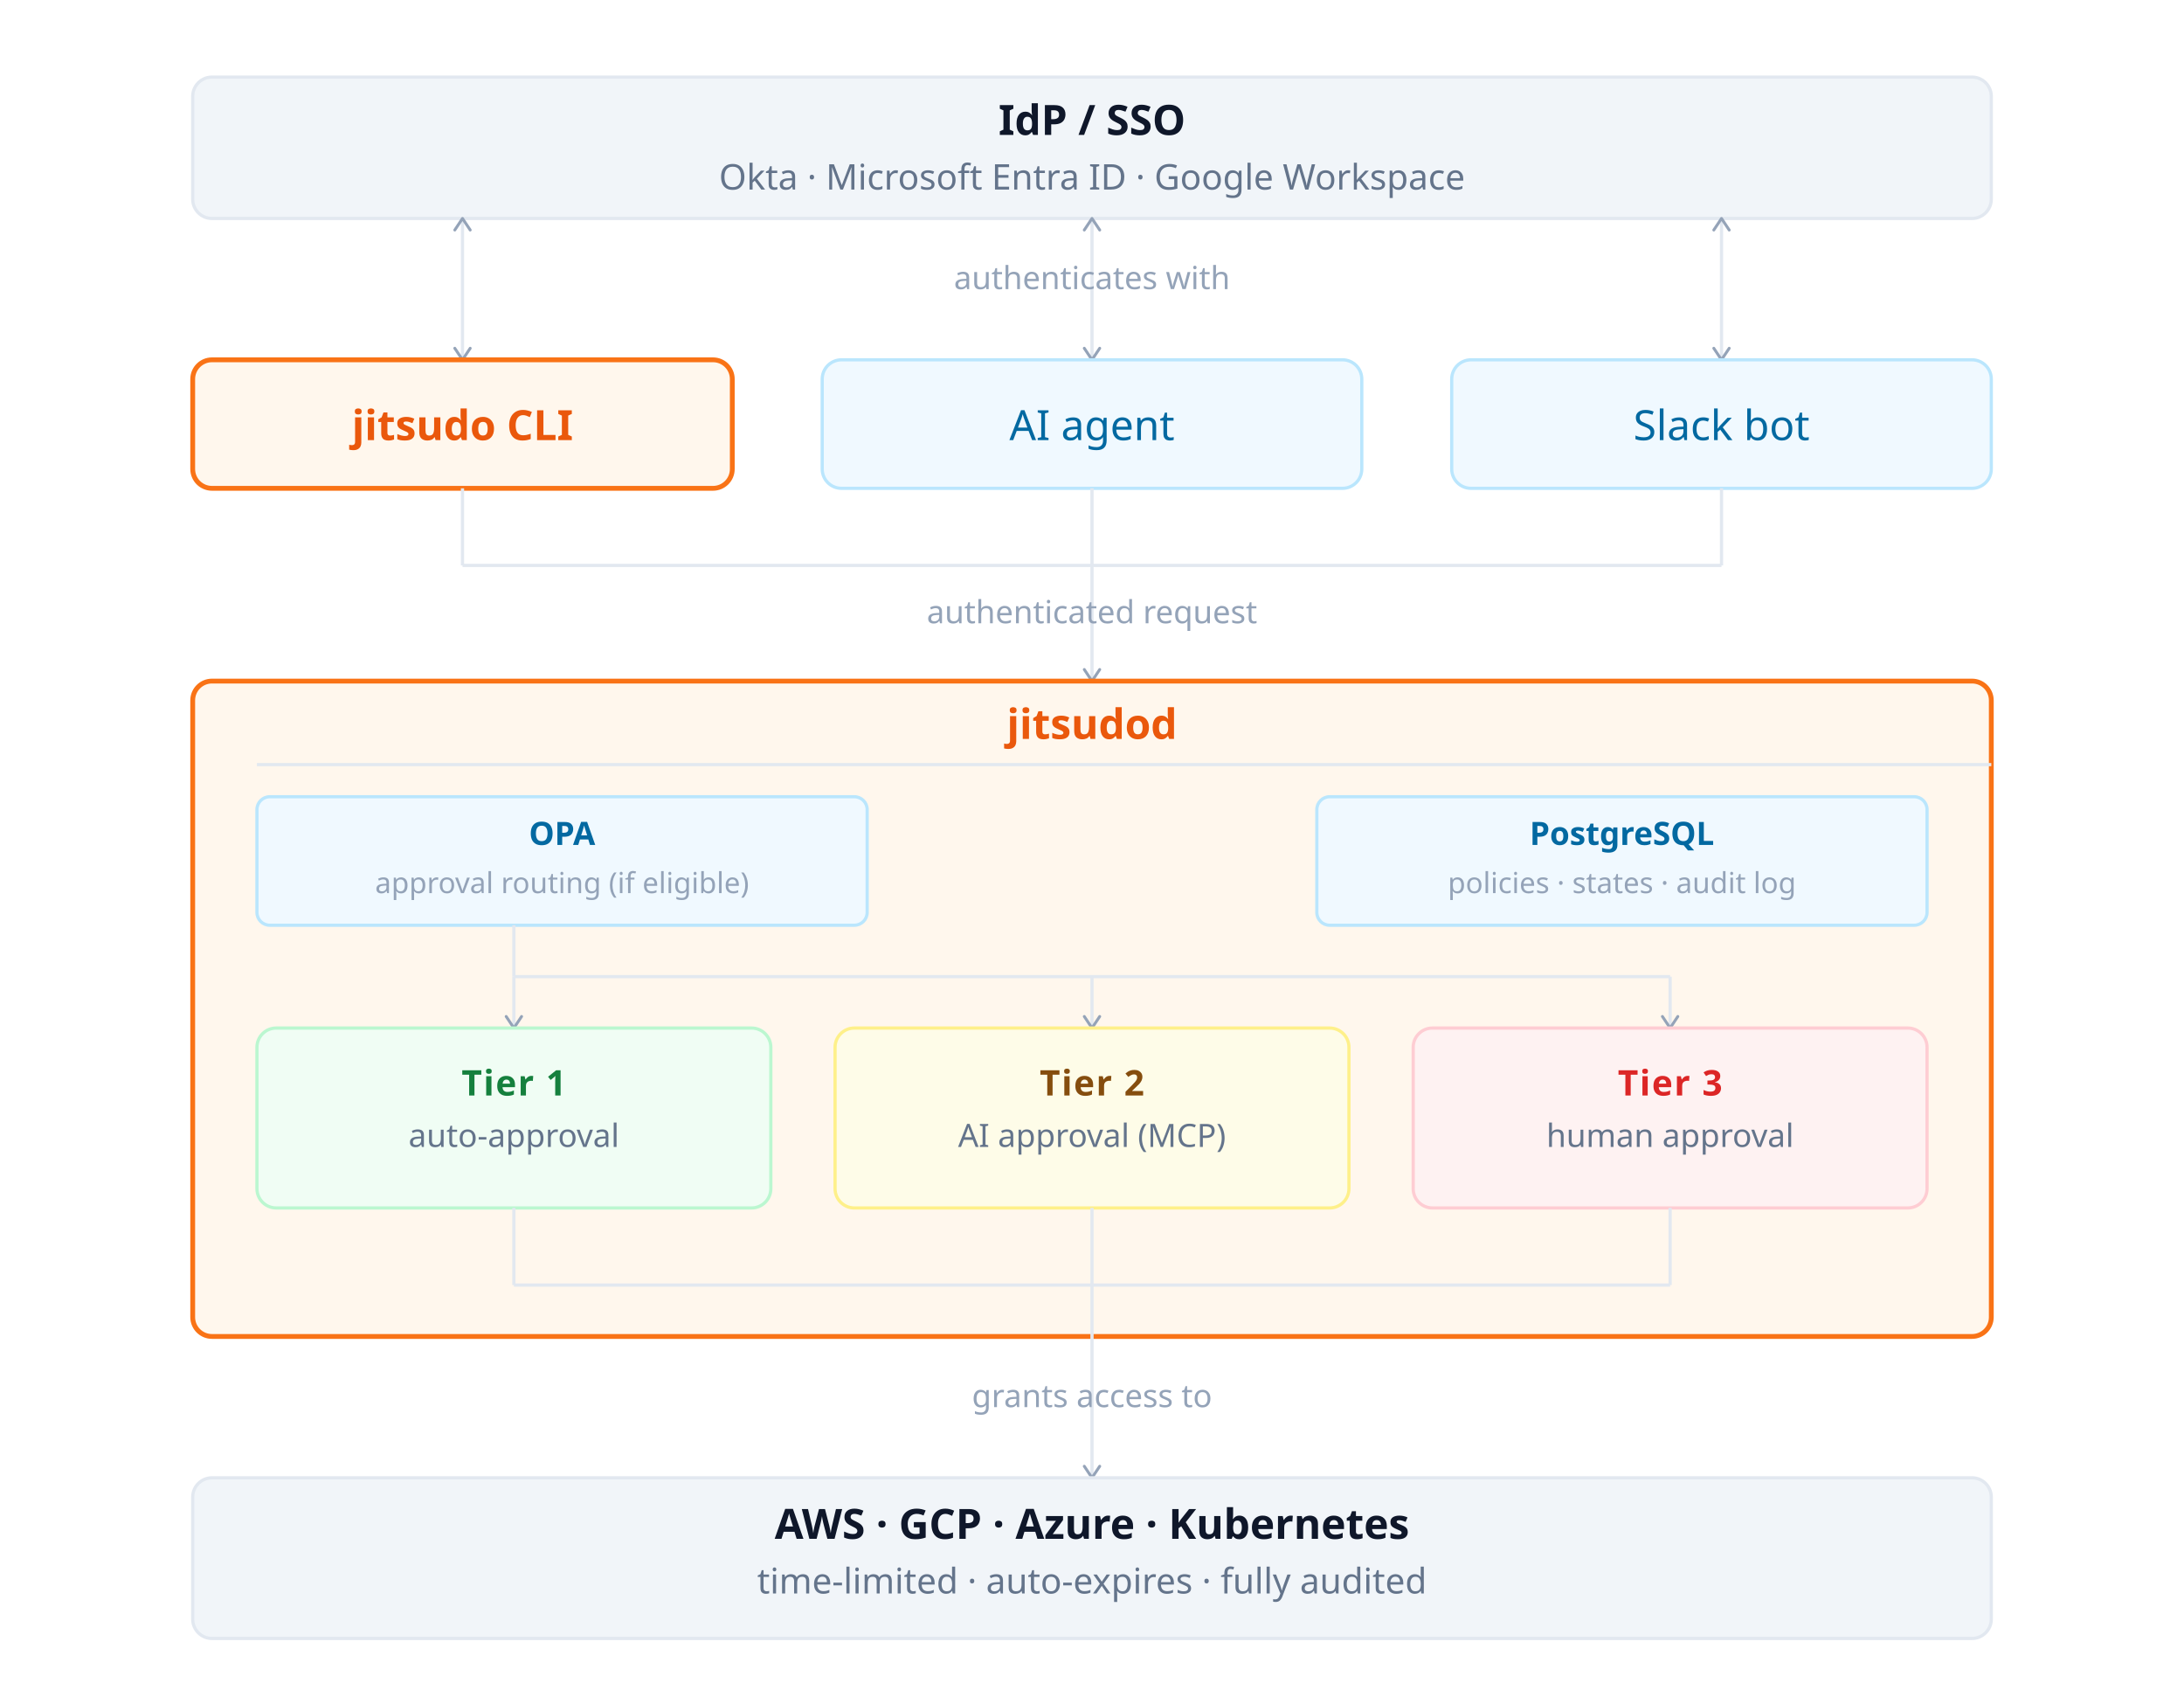
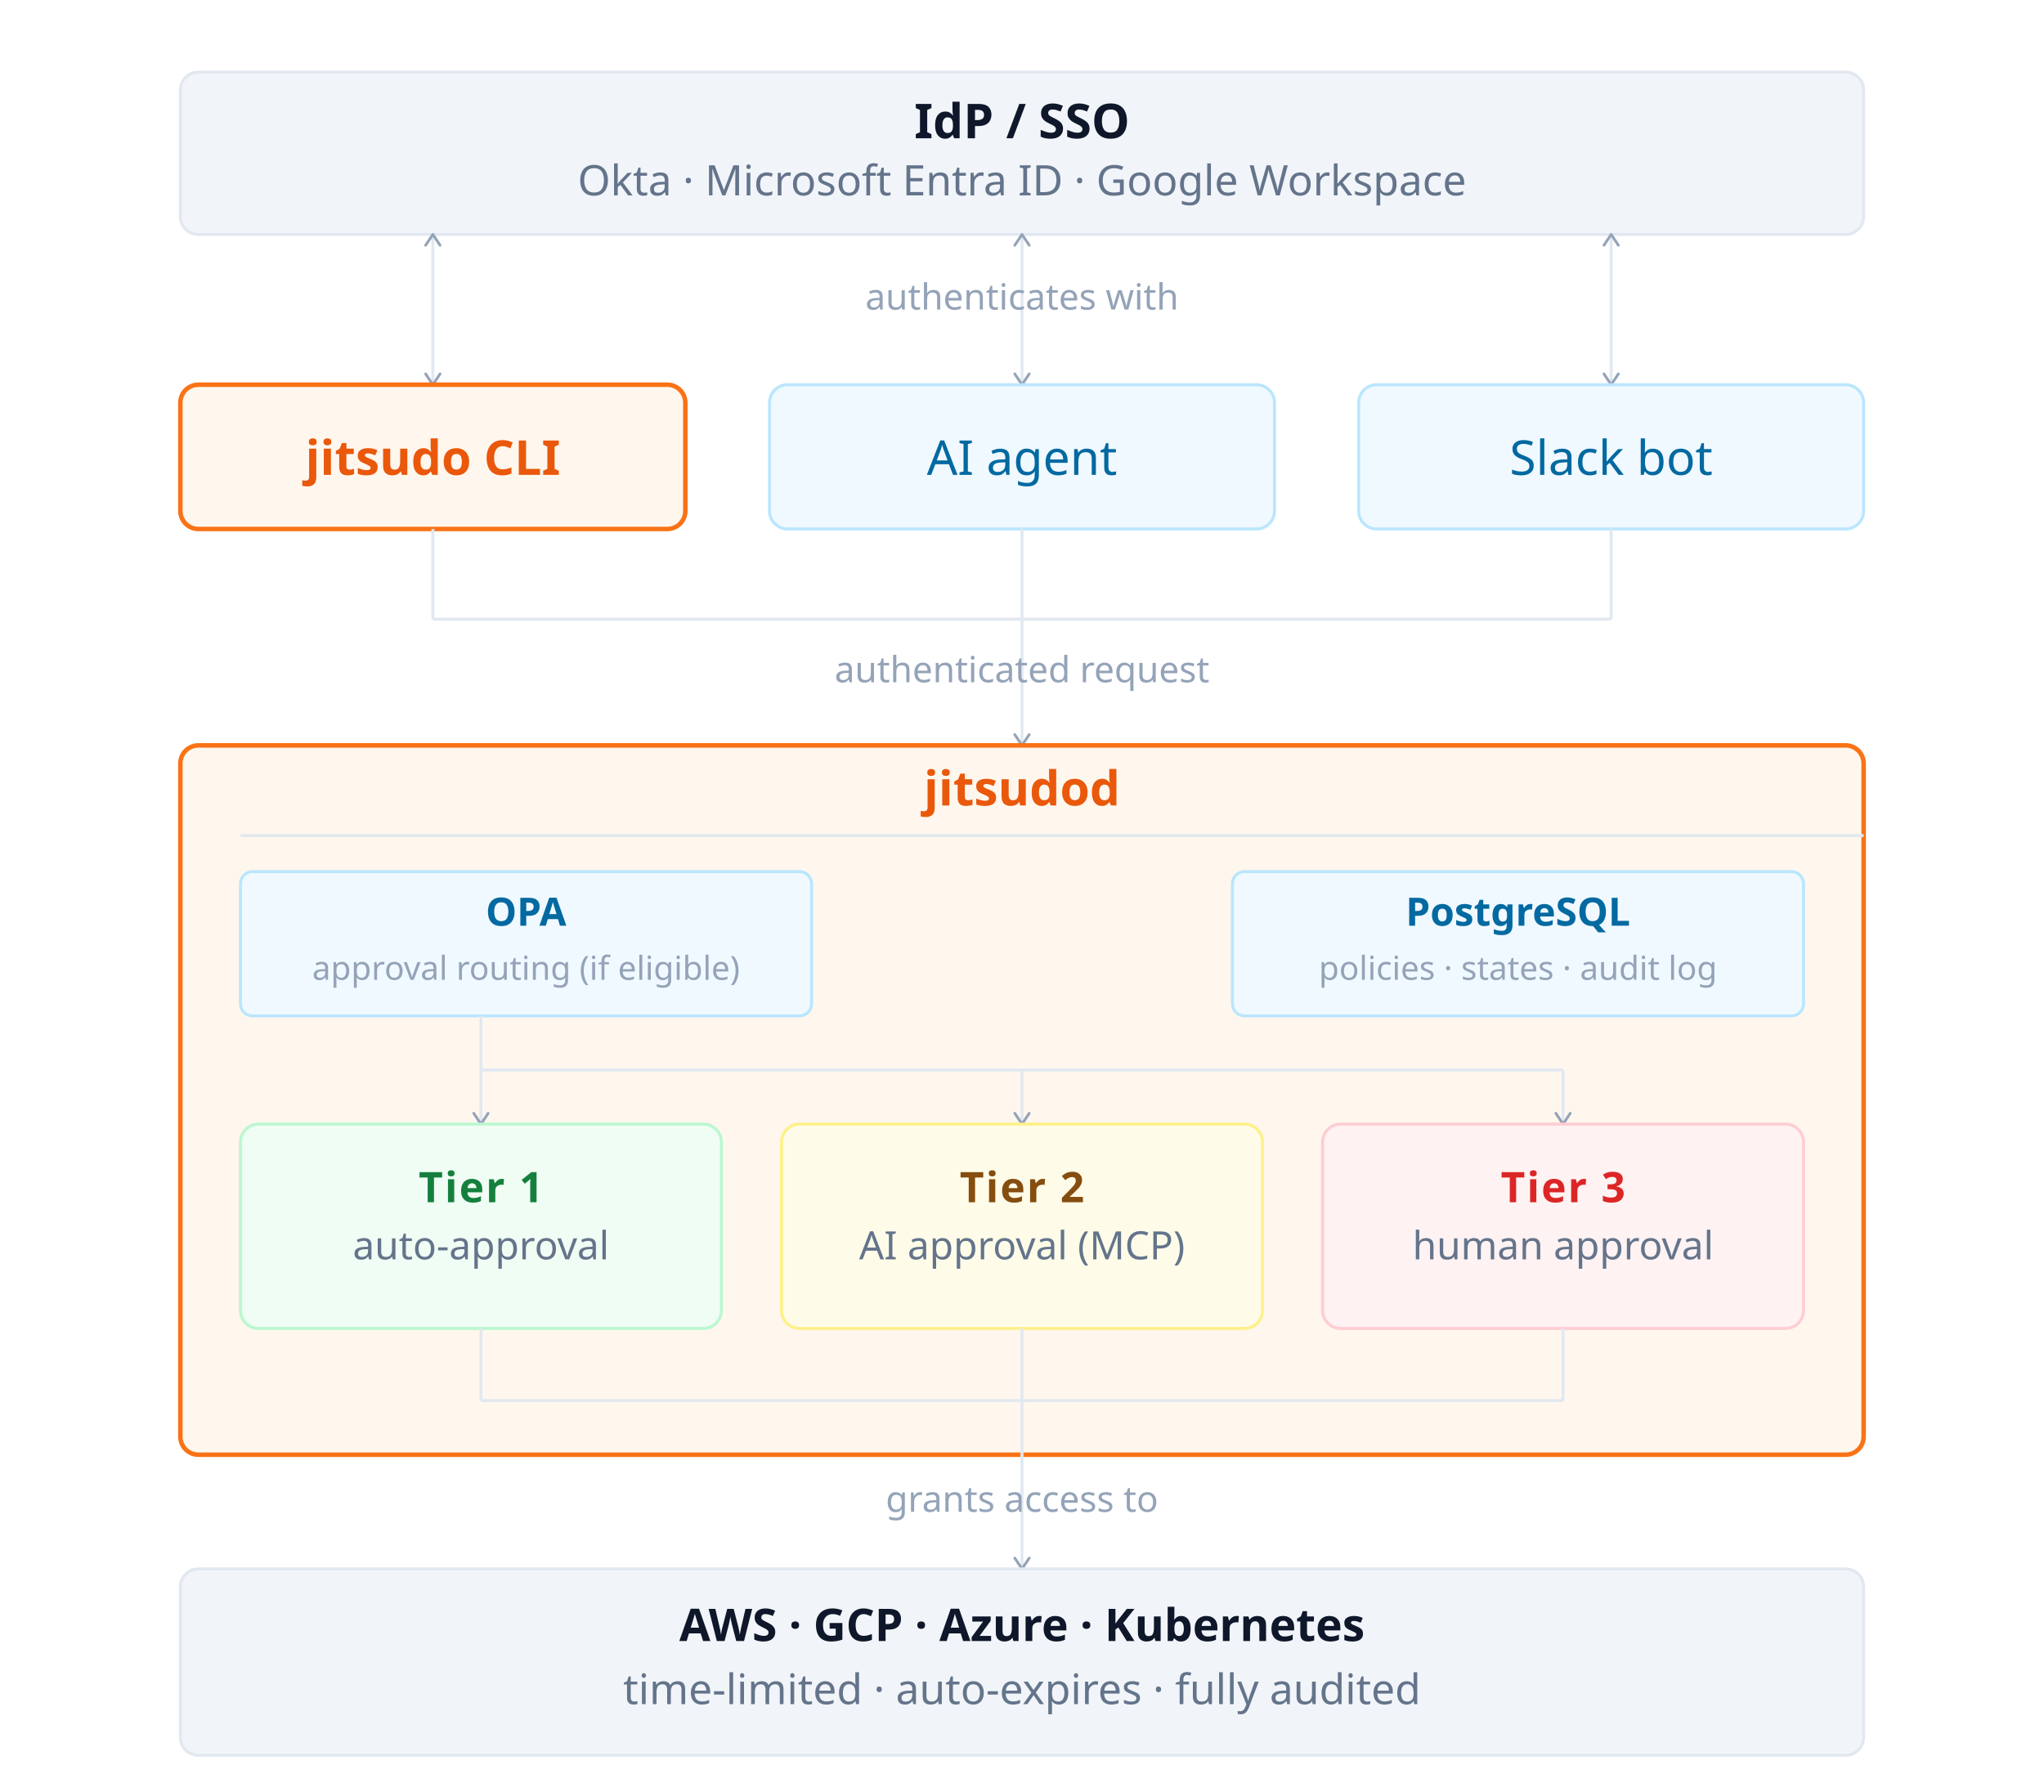
- <svg xmlns="http://www.w3.org/2000/svg" viewBox="0 0 680 526" style="background:#f8fafc">
+ <svg xmlns="http://www.w3.org/2000/svg" viewBox="0 0 680 596" style="background:#f8fafc">
  <defs>
    <marker id="arrow" viewBox="0 0 10 10" refX="8" refY="5" markerWidth="6" markerHeight="6" orient="auto-start-reverse">
      <path d="M2 1L8 5L2 9" fill="none" stroke="#94a3b8" stroke-width="1.5" stroke-linecap="round" stroke-linejoin="round" />
    </marker>
  </defs>
-   <rect x="60" y="24" width="560" height="44" rx="6" fill="#f1f5f9" stroke="#e2e8f0" stroke-width="1" />
-   <text x="340" y="42" text-anchor="middle" font-family="system-ui,sans-serif" font-size="13" font-weight="600" fill="#0f172a">IdP / SSO</text>
-   <text x="340" y="59" text-anchor="middle" font-family="system-ui,sans-serif" font-size="11" fill="#64748b">Okta · Microsoft Entra ID · Google Workspace</text>
-   <line x1="144" y1="68" x2="144" y2="112" stroke="#e2e8f0" stroke-width="1" marker-start="url(#arrow)" marker-end="url(#arrow)" />
-   <line x1="340" y1="68" x2="340" y2="112" stroke="#e2e8f0" stroke-width="1" marker-start="url(#arrow)" marker-end="url(#arrow)" />
-   <line x1="536" y1="68" x2="536" y2="112" stroke="#e2e8f0" stroke-width="1" marker-start="url(#arrow)" marker-end="url(#arrow)" />
-   <text x="340" y="90" text-anchor="middle" font-family="system-ui,sans-serif" font-size="9.9" fill="#94a3b8">authenticates with</text>
-   <rect x="60" y="112" width="168" height="40" rx="6" fill="#fff7ed" stroke="#f97316" stroke-width="1.5" />
-   <text x="144" y="137" text-anchor="middle" font-family="system-ui,sans-serif" font-size="13" font-weight="700" fill="#ea580c">jitsudo CLI</text>
-   <rect x="256" y="112" width="168" height="40" rx="6" fill="#f0f9ff" stroke="#bae6fd" stroke-width="1" />
-   <text x="340" y="137" text-anchor="middle" font-family="system-ui,sans-serif" font-size="13" font-weight="500" fill="#0369a1">AI agent</text>
-   <rect x="452" y="112" width="168" height="40" rx="6" fill="#f0f9ff" stroke="#bae6fd" stroke-width="1" />
-   <text x="536" y="137" text-anchor="middle" font-family="system-ui,sans-serif" font-size="13" font-weight="500" fill="#0369a1">Slack bot</text>
-   <line x1="144" y1="152" x2="144" y2="176" stroke="#e2e8f0" stroke-width="1" />
-   <line x1="340" y1="152" x2="340" y2="176" stroke="#e2e8f0" stroke-width="1" />
-   <line x1="536" y1="152" x2="536" y2="176" stroke="#e2e8f0" stroke-width="1" />
-   <line x1="144" y1="176" x2="536" y2="176" stroke="#e2e8f0" stroke-width="1" />
-   <line x1="340" y1="176" x2="340" y2="212" stroke="#e2e8f0" stroke-width="1" marker-end="url(#arrow)" />
-   <text x="340" y="194" text-anchor="middle" font-family="system-ui,sans-serif" font-size="9.9" fill="#94a3b8">authenticated request</text>
-   <rect x="60" y="212" width="560" height="204" rx="6" fill="#fff7ed" stroke="#f97316" stroke-width="1.5" />
-   <text x="340" y="230" text-anchor="middle" font-family="system-ui,sans-serif" font-size="13" font-weight="700" fill="#ea580c">jitsudod</text>
-   <line x1="80" y1="238" x2="620" y2="238" stroke="#e2e8f0" stroke-width="1" />
-   <rect x="80" y="248" width="190" height="40" rx="4" fill="#f0f9ff" stroke="#bae6fd" stroke-width="1" />
-   <text x="175" y="263" text-anchor="middle" font-family="system-ui,sans-serif" font-size="10" font-weight="600" fill="#0369a1">OPA</text>
-   <text x="175" y="278" text-anchor="middle" font-family="system-ui,sans-serif" font-size="9" fill="#94a3b8">approval routing (if eligible)</text>
-   <rect x="410" y="248" width="190" height="40" rx="4" fill="#f0f9ff" stroke="#bae6fd" stroke-width="1" />
-   <text x="505" y="263" text-anchor="middle" font-family="system-ui,sans-serif" font-size="10" font-weight="600" fill="#0369a1">PostgreSQL</text>
-   <text x="505" y="278" text-anchor="middle" font-family="system-ui,sans-serif" font-size="9" fill="#94a3b8">policies · states · audit log</text>
-   <line x1="160" y1="288" x2="160" y2="304" stroke="#e2e8f0" stroke-width="1" />
-   <line x1="160" y1="304" x2="520" y2="304" stroke="#e2e8f0" stroke-width="1" />
-   <line x1="160" y1="304" x2="160" y2="320" stroke="#e2e8f0" stroke-width="1" marker-end="url(#arrow)" />
-   <line x1="340" y1="304" x2="340" y2="320" stroke="#e2e8f0" stroke-width="1" marker-end="url(#arrow)" />
-   <line x1="520" y1="304" x2="520" y2="320" stroke="#e2e8f0" stroke-width="1" marker-end="url(#arrow)" />
-   <rect x="80" y="320" width="160" height="56" rx="6" fill="#f0fdf4" stroke="#bbf7d0" stroke-width="1" />
-   <text x="160" y="341" text-anchor="middle" font-family="system-ui,sans-serif" font-size="11" font-weight="600" fill="#15803d" letter-spacing="0.04em">Tier 1</text>
-   <text x="160" y="357" text-anchor="middle" font-family="system-ui,sans-serif" font-size="10" fill="#64748b">auto-approval</text>
-   <rect x="260" y="320" width="160" height="56" rx="6" fill="#fefce8" stroke="#fef08a" stroke-width="1" />
-   <text x="340" y="341" text-anchor="middle" font-family="system-ui,sans-serif" font-size="11" font-weight="600" fill="#854d0e" letter-spacing="0.04em">Tier 2</text>
-   <text x="340" y="357" text-anchor="middle" font-family="system-ui,sans-serif" font-size="10" fill="#64748b">AI approval (MCP)</text>
-   <rect x="440" y="320" width="160" height="56" rx="6" fill="#fef2f2" stroke="#fecdd3" stroke-width="1" />
-   <text x="520" y="341" text-anchor="middle" font-family="system-ui,sans-serif" font-size="11" font-weight="600" fill="#dc2626" letter-spacing="0.04em">Tier 3</text>
-   <text x="520" y="357" text-anchor="middle" font-family="system-ui,sans-serif" font-size="10" fill="#64748b">human approval</text>
-   <line x1="160" y1="376" x2="160" y2="400" stroke="#e2e8f0" stroke-width="1" />
-   <line x1="340" y1="376" x2="340" y2="400" stroke="#e2e8f0" stroke-width="1" />
-   <line x1="520" y1="376" x2="520" y2="400" stroke="#e2e8f0" stroke-width="1" />
-   <line x1="160" y1="400" x2="520" y2="400" stroke="#e2e8f0" stroke-width="1" />
-   <line x1="340" y1="400" x2="340" y2="460" stroke="#e2e8f0" stroke-width="1" marker-end="url(#arrow)" />
-   <text x="340" y="438" text-anchor="middle" font-family="system-ui,sans-serif" font-size="9.9" fill="#94a3b8">grants access to</text>
-   <rect x="60" y="460" width="560" height="50" rx="6" fill="#f1f5f9" stroke="#e2e8f0" stroke-width="1" />
-   <text x="340" y="479" text-anchor="middle" font-family="system-ui,sans-serif" font-size="13" font-weight="600" fill="#0f172a">AWS · GCP · Azure · Kubernetes</text>
-   <text x="340" y="496" text-anchor="middle" font-family="system-ui,sans-serif" font-size="11" fill="#64748b">time-limited · auto-expires · fully audited</text>
+   <rect x="60" y="24" width="560" height="54" rx="6" fill="#f1f5f9" stroke="#e2e8f0" stroke-width="1" />
+   <text x="340" y="46" text-anchor="middle" font-family="system-ui,sans-serif" font-size="16" font-weight="600" fill="#0f172a">IdP / SSO</text>
+   <text x="340" y="65" text-anchor="middle" font-family="system-ui,sans-serif" font-size="14" fill="#64748b">Okta · Microsoft Entra ID · Google Workspace</text>
+   <line x1="144" y1="78" x2="144" y2="128" stroke="#e2e8f0" stroke-width="1" marker-start="url(#arrow)" marker-end="url(#arrow)" />
+   <line x1="340" y1="78" x2="340" y2="128" stroke="#e2e8f0" stroke-width="1" marker-start="url(#arrow)" marker-end="url(#arrow)" />
+   <line x1="536" y1="78" x2="536" y2="128" stroke="#e2e8f0" stroke-width="1" marker-start="url(#arrow)" marker-end="url(#arrow)" />
+   <text x="340" y="103" text-anchor="middle" font-family="system-ui,sans-serif" font-size="12" fill="#94a3b8">authenticates with</text>
+   <rect x="60" y="128" width="168" height="48" rx="6" fill="#fff7ed" stroke="#f97316" stroke-width="1.5" />
+   <text x="144" y="158" text-anchor="middle" font-family="system-ui,sans-serif" font-size="16" font-weight="700" fill="#ea580c">jitsudo CLI</text>
+   <rect x="256" y="128" width="168" height="48" rx="6" fill="#f0f9ff" stroke="#bae6fd" stroke-width="1" />
+   <text x="340" y="158" text-anchor="middle" font-family="system-ui,sans-serif" font-size="16" font-weight="500" fill="#0369a1">AI agent</text>
+   <rect x="452" y="128" width="168" height="48" rx="6" fill="#f0f9ff" stroke="#bae6fd" stroke-width="1" />
+   <text x="536" y="158" text-anchor="middle" font-family="system-ui,sans-serif" font-size="16" font-weight="500" fill="#0369a1">Slack bot</text>
+   <line x1="144" y1="176" x2="144" y2="206" stroke="#e2e8f0" stroke-width="1" />
+   <line x1="340" y1="176" x2="340" y2="206" stroke="#e2e8f0" stroke-width="1" />
+   <line x1="536" y1="176" x2="536" y2="206" stroke="#e2e8f0" stroke-width="1" />
+   <line x1="144" y1="206" x2="536" y2="206" stroke="#e2e8f0" stroke-width="1" />
+   <line x1="340" y1="206" x2="340" y2="248" stroke="#e2e8f0" stroke-width="1" marker-end="url(#arrow)" />
+   <text x="340" y="227" text-anchor="middle" font-family="system-ui,sans-serif" font-size="12" fill="#94a3b8">authenticated request</text>
+   <rect x="60" y="248" width="560" height="236" rx="6" fill="#fff7ed" stroke="#f97316" stroke-width="1.5" />
+   <text x="340" y="268" text-anchor="middle" font-family="system-ui,sans-serif" font-size="16" font-weight="700" fill="#ea580c">jitsudod</text>
+   <line x1="80" y1="278" x2="620" y2="278" stroke="#e2e8f0" stroke-width="1" />
+   <rect x="80" y="290" width="190" height="48" rx="4" fill="#f0f9ff" stroke="#bae6fd" stroke-width="1" />
+   <text x="175" y="308" text-anchor="middle" font-family="system-ui,sans-serif" font-size="13" font-weight="600" fill="#0369a1">OPA</text>
+   <text x="175" y="326" text-anchor="middle" font-family="system-ui,sans-serif" font-size="11" fill="#94a3b8">approval routing (if eligible)</text>
+   <rect x="410" y="290" width="190" height="48" rx="4" fill="#f0f9ff" stroke="#bae6fd" stroke-width="1" />
+   <text x="505" y="308" text-anchor="middle" font-family="system-ui,sans-serif" font-size="13" font-weight="600" fill="#0369a1">PostgreSQL</text>
+   <text x="505" y="326" text-anchor="middle" font-family="system-ui,sans-serif" font-size="11" fill="#94a3b8">policies · states · audit log</text>
+   <line x1="160" y1="338" x2="160" y2="356" stroke="#e2e8f0" stroke-width="1" />
+   <line x1="160" y1="356" x2="520" y2="356" stroke="#e2e8f0" stroke-width="1" />
+   <line x1="160" y1="356" x2="160" y2="374" stroke="#e2e8f0" stroke-width="1" marker-end="url(#arrow)" />
+   <line x1="340" y1="356" x2="340" y2="374" stroke="#e2e8f0" stroke-width="1" marker-end="url(#arrow)" />
+   <line x1="520" y1="356" x2="520" y2="374" stroke="#e2e8f0" stroke-width="1" marker-end="url(#arrow)" />
+   <rect x="80" y="374" width="160" height="68" rx="6" fill="#f0fdf4" stroke="#bbf7d0" stroke-width="1" />
+   <text x="160" y="400" text-anchor="middle" font-family="system-ui,sans-serif" font-size="14" font-weight="600" fill="#15803d" letter-spacing="0.04em">Tier 1</text>
+   <text x="160" y="419" text-anchor="middle" font-family="system-ui,sans-serif" font-size="13" fill="#64748b">auto-approval</text>
+   <rect x="260" y="374" width="160" height="68" rx="6" fill="#fefce8" stroke="#fef08a" stroke-width="1" />
+   <text x="340" y="400" text-anchor="middle" font-family="system-ui,sans-serif" font-size="14" font-weight="600" fill="#854d0e" letter-spacing="0.04em">Tier 2</text>
+   <text x="340" y="419" text-anchor="middle" font-family="system-ui,sans-serif" font-size="13" fill="#64748b">AI approval (MCP)</text>
+   <rect x="440" y="374" width="160" height="68" rx="6" fill="#fef2f2" stroke="#fecdd3" stroke-width="1" />
+   <text x="520" y="400" text-anchor="middle" font-family="system-ui,sans-serif" font-size="14" font-weight="600" fill="#dc2626" letter-spacing="0.04em">Tier 3</text>
+   <text x="520" y="419" text-anchor="middle" font-family="system-ui,sans-serif" font-size="13" fill="#64748b">human approval</text>
+   <line x1="160" y1="442" x2="160" y2="466" stroke="#e2e8f0" stroke-width="1" />
+   <line x1="340" y1="442" x2="340" y2="466" stroke="#e2e8f0" stroke-width="1" />
+   <line x1="520" y1="442" x2="520" y2="466" stroke="#e2e8f0" stroke-width="1" />
+   <line x1="160" y1="466" x2="520" y2="466" stroke="#e2e8f0" stroke-width="1" />
+   <line x1="340" y1="466" x2="340" y2="522" stroke="#e2e8f0" stroke-width="1" marker-end="url(#arrow)" />
+   <text x="340" y="503" text-anchor="middle" font-family="system-ui,sans-serif" font-size="12" fill="#94a3b8">grants access to</text>
+   <rect x="60" y="522" width="560" height="62" rx="6" fill="#f1f5f9" stroke="#e2e8f0" stroke-width="1" />
+   <text x="340" y="546" text-anchor="middle" font-family="system-ui,sans-serif" font-size="15" font-weight="600" fill="#0f172a">AWS · GCP · Azure · Kubernetes</text>
+   <text x="340" y="567" text-anchor="middle" font-family="system-ui,sans-serif" font-size="14" fill="#64748b">time-limited · auto-expires · fully audited</text>
</svg>
